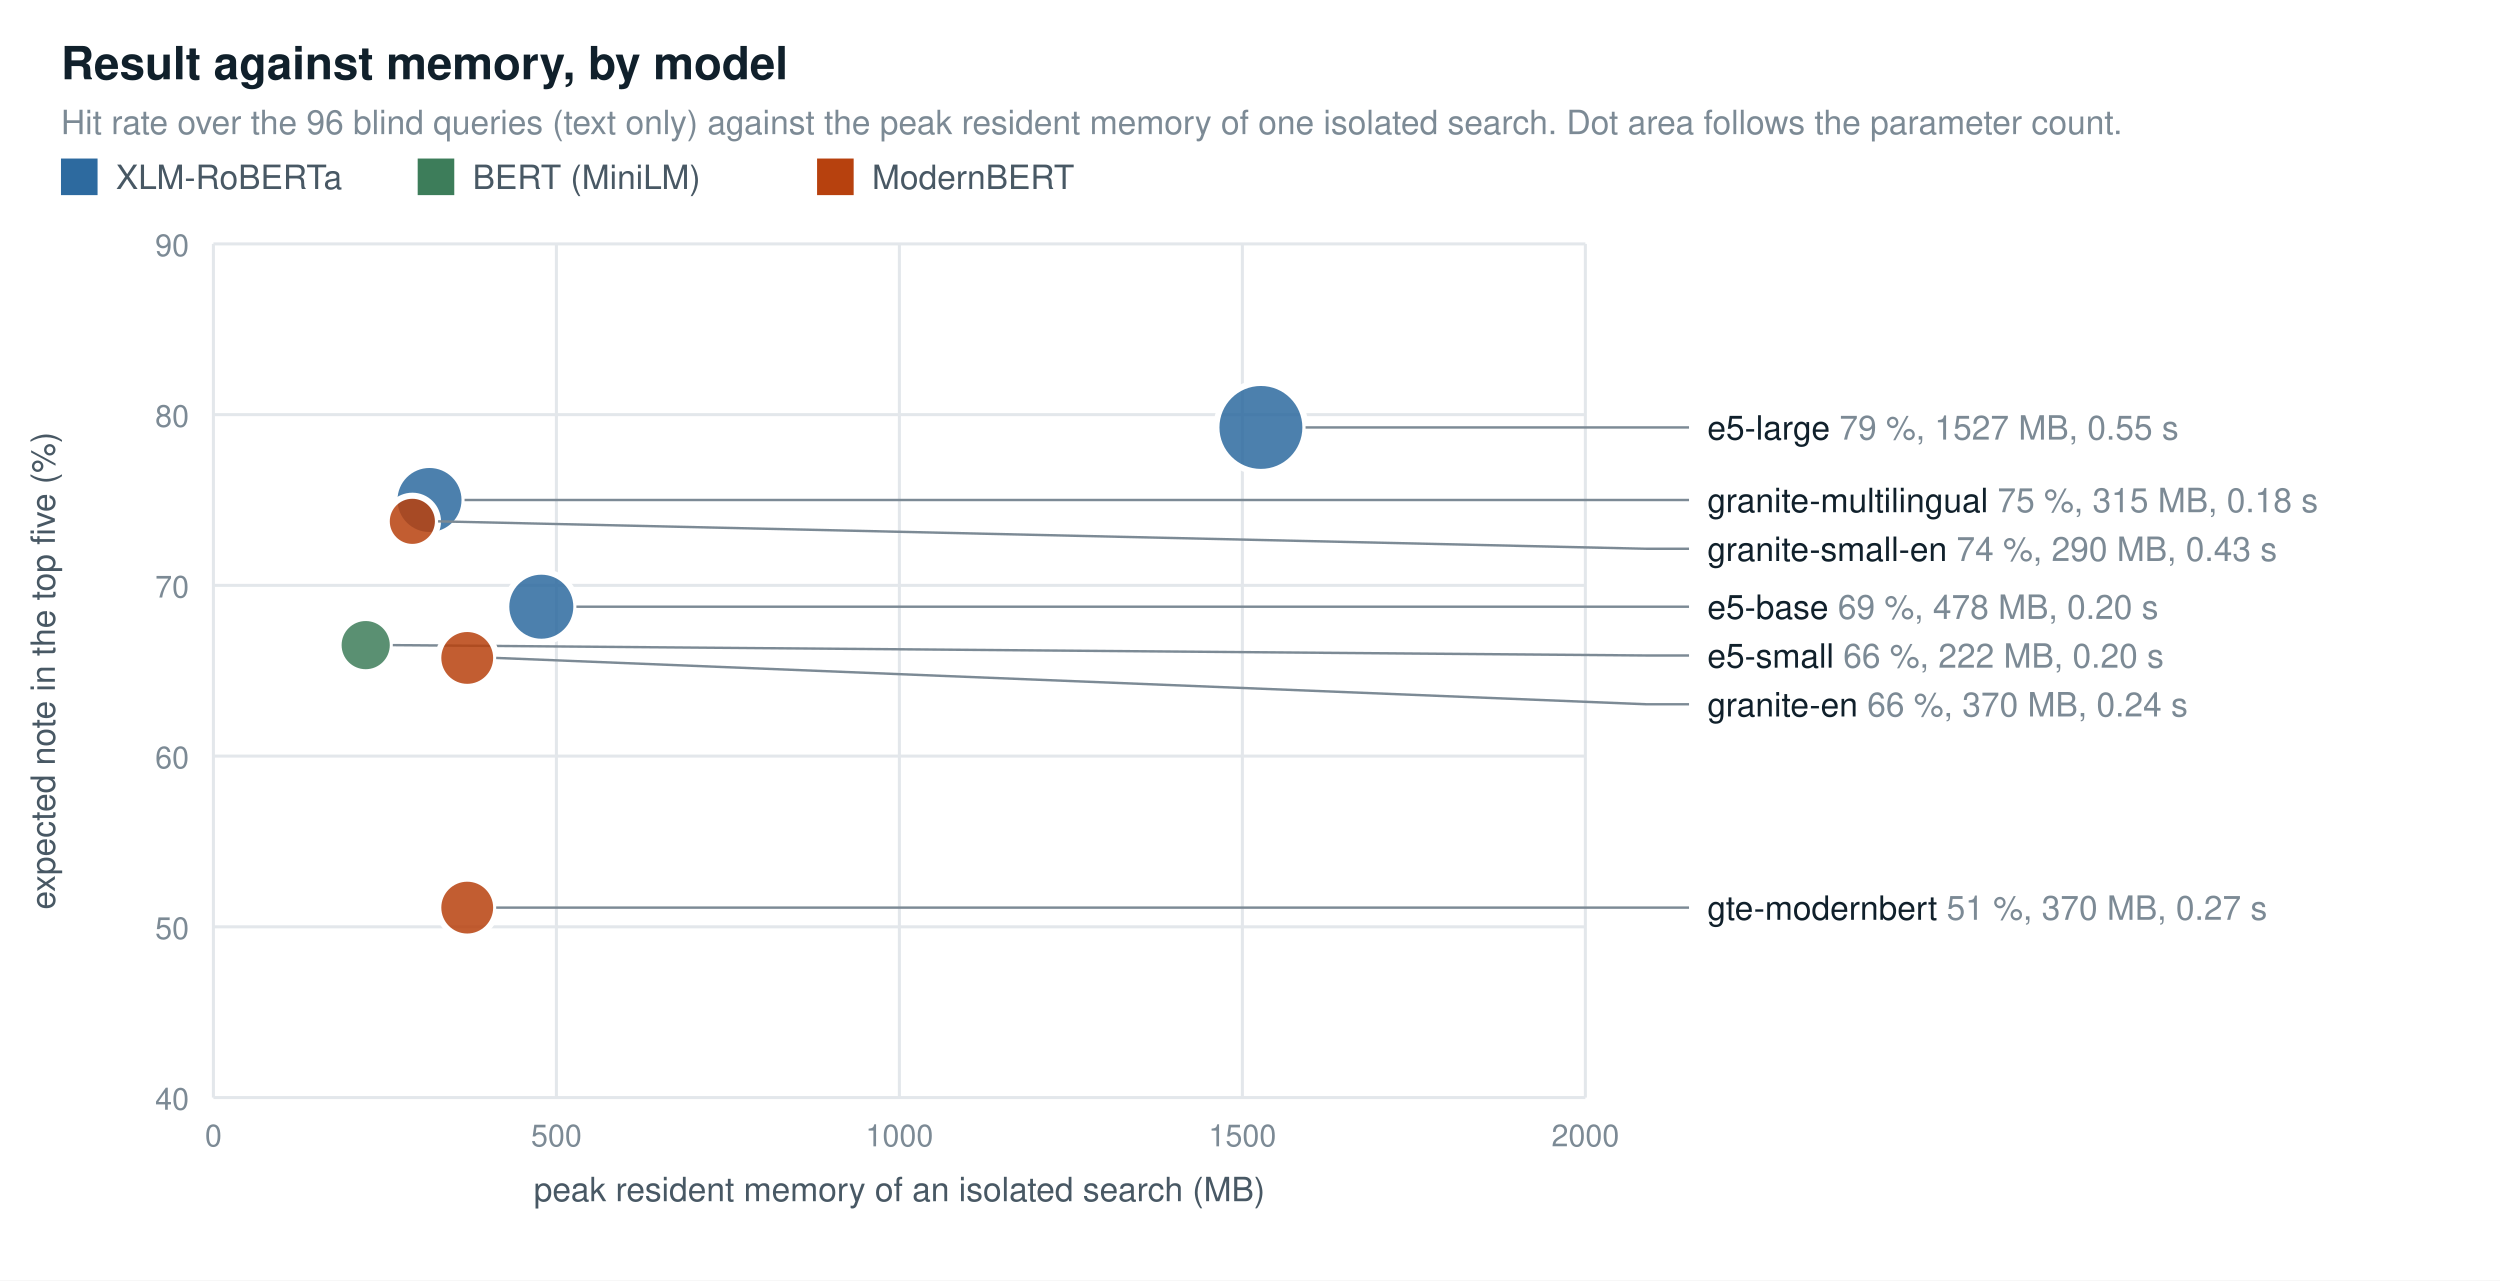
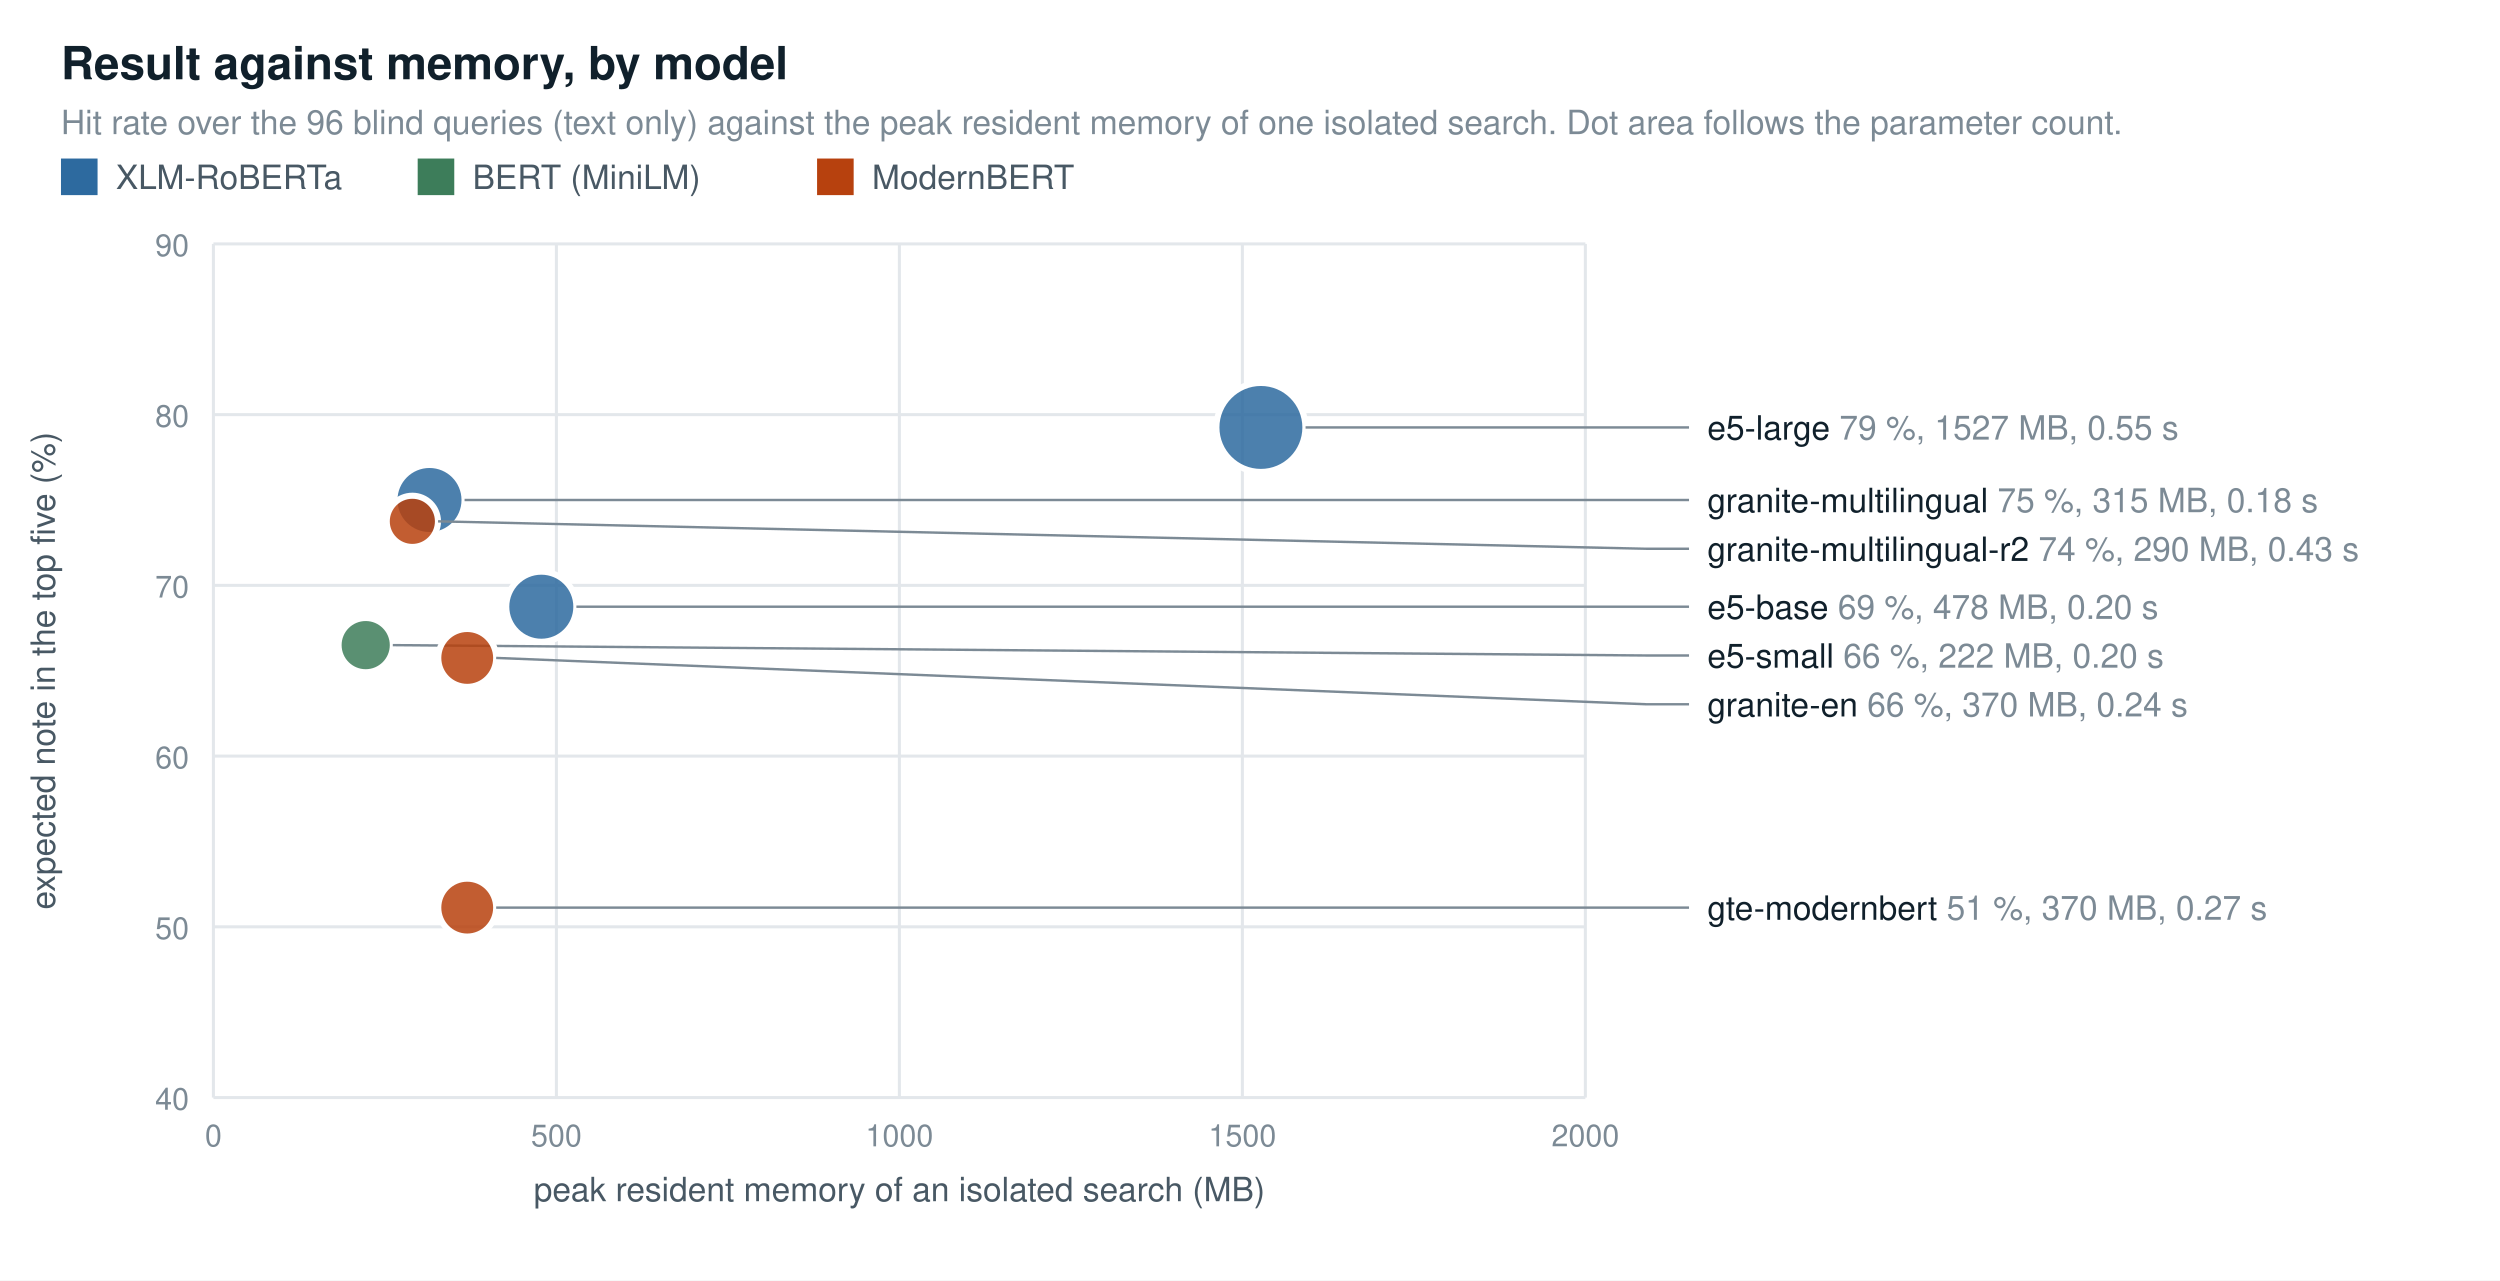
<svg xmlns="http://www.w3.org/2000/svg" width="820" height="420" viewBox="0 0 820 420" font-family="Helvetica, Arial, sans-serif" font-size="12">
  <rect width="820" height="420" fill="#ffffff" />
  <text x="20" y="26" font-size="15" font-weight="700" fill="#10202b">Result against memory, by model</text>
  <text x="20" y="44" font-size="11" fill="#7c8a95">Hit rate over the 96 blind queries (text only) against the peak resident memory of one isolated search. Dot area follows the parameter count.</text>
  <rect x="20" y="52" width="12" height="12" fill="#2d6a9f" />
  <text x="38" y="62" font-size="11" fill="#485864">XLM-RoBERTa</text>
  <rect x="137" y="52" width="12" height="12" fill="#3d7d5a" />
  <text x="155" y="62" font-size="11" fill="#485864">BERT (MiniLM)</text>
  <rect x="268" y="52" width="12" height="12" fill="#b7410e" />
  <text x="286" y="62" font-size="11" fill="#485864">ModernBERT</text>
  <line x1="70" y1="80" x2="70" y2="360" stroke="#e3e7eb" />
  <text x="70" y="376" text-anchor="middle" fill="#7c8a95" font-size="10">0</text>
  <line x1="182.5" y1="80" x2="182.5" y2="360" stroke="#e3e7eb" />
  <text x="182.5" y="376" text-anchor="middle" fill="#7c8a95" font-size="10">500</text>
  <line x1="295" y1="80" x2="295" y2="360" stroke="#e3e7eb" />
  <text x="295" y="376" text-anchor="middle" fill="#7c8a95" font-size="10">1000</text>
  <line x1="407.5" y1="80" x2="407.5" y2="360" stroke="#e3e7eb" />
  <text x="407.5" y="376" text-anchor="middle" fill="#7c8a95" font-size="10">1500</text>
  <line x1="520" y1="80" x2="520" y2="360" stroke="#e3e7eb" />
  <text x="520" y="376" text-anchor="middle" fill="#7c8a95" font-size="10">2000</text>
  <line x1="70" y1="360" x2="520" y2="360" stroke="#e3e7eb" />
  <text x="62" y="364" text-anchor="end" fill="#7c8a95" font-size="10">40</text>
  <line x1="70" y1="304" x2="520" y2="304" stroke="#e3e7eb" />
  <text x="62" y="308" text-anchor="end" fill="#7c8a95" font-size="10">50</text>
  <line x1="70" y1="248" x2="520" y2="248" stroke="#e3e7eb" />
  <text x="62" y="252" text-anchor="end" fill="#7c8a95" font-size="10">60</text>
  <line x1="70" y1="192" x2="520" y2="192" stroke="#e3e7eb" />
  <text x="62" y="196" text-anchor="end" fill="#7c8a95" font-size="10">70</text>
  <line x1="70" y1="136" x2="520" y2="136" stroke="#e3e7eb" />
  <text x="62" y="140" text-anchor="end" fill="#7c8a95" font-size="10">80</text>
  <line x1="70" y1="80" x2="520" y2="80" stroke="#e3e7eb" />
  <text x="62" y="84" text-anchor="end" fill="#7c8a95" font-size="10">90</text>
  <text x="295" y="394" text-anchor="middle" fill="#485864" font-size="11">peak resident memory of an isolated search (MB)</text>
  <text x="18" y="220" transform="rotate(-90 18 220)" text-anchor="middle" fill="#485864" font-size="11">expected note in the top five (%)</text>
  <circle cx="413.575" cy="140.2" r="14.6" fill="#2d6a9f" fill-opacity="0.85" stroke="#ffffff" stroke-width="2" />
  <polyline points="428.224,140.2 540,140.2 554,140.2" fill="none" stroke="#7c8a95" stroke-width="0.8" />
  <text x="560" y="144.2" fill="#10202b" font-size="11">e5-large <tspan fill="#7c8a95">79 %, 1527 MB, 0.55 s</tspan>
  </text>
  <circle cx="140.875" cy="164" r="11.5" fill="#2d6a9f" fill-opacity="0.85" stroke="#ffffff" stroke-width="2" />
  <polyline points="152.378,164 540,164 554,164" fill="none" stroke="#7c8a95" stroke-width="0.8" />
  <text x="560" y="168" fill="#10202b" font-size="11">granite-multilingual <tspan fill="#7c8a95">75 %, 315 MB, 0.18 s</tspan>
  </text>
  <circle cx="135.25" cy="171" r="8.4" fill="#b7410e" fill-opacity="0.85" stroke="#ffffff" stroke-width="2" />
  <polyline points="143.682,171 540,180 554,180" fill="none" stroke="#7c8a95" stroke-width="0.8" />
-   <text x="560" y="184" fill="#10202b" font-size="11">granite-small-en <tspan fill="#7c8a95">74 %, 290 MB, 0.43 s</tspan>
+   <text x="560" y="184" fill="#10202b" font-size="11">granite-multilingual-r2 <tspan fill="#7c8a95">74 %, 290 MB, 0.43 s</tspan>
  </text>
  <circle cx="177.55" cy="199" r="11.5" fill="#2d6a9f" fill-opacity="0.85" stroke="#ffffff" stroke-width="2" />
  <polyline points="189.053,199 540,199 554,199" fill="none" stroke="#7c8a95" stroke-width="0.8" />
  <text x="560" y="203" fill="#10202b" font-size="11">e5-base <tspan fill="#7c8a95">69 %, 478 MB, 0.20 s</tspan>
  </text>
  <circle cx="119.95" cy="211.6" r="8.9" fill="#3d7d5a" fill-opacity="0.85" stroke="#ffffff" stroke-width="2" />
  <polyline points="128.838,211.6 540,215 554,215" fill="none" stroke="#7c8a95" stroke-width="0.8" />
  <text x="560" y="219" fill="#10202b" font-size="11">e5-small <tspan fill="#7c8a95">66 %, 222 MB, 0.20 s</tspan>
  </text>
  <circle cx="153.25" cy="215.8" r="9.5" fill="#b7410e" fill-opacity="0.85" stroke="#ffffff" stroke-width="2" />
  <polyline points="162.743,215.8 540,231 554,231" fill="none" stroke="#7c8a95" stroke-width="0.8" />
  <text x="560" y="235" fill="#10202b" font-size="11">granite-en <tspan fill="#7c8a95">66 %, 370 MB, 0.24 s</tspan>
  </text>
  <circle cx="153.25" cy="297.7" r="9.5" fill="#b7410e" fill-opacity="0.85" stroke="#ffffff" stroke-width="2" />
  <polyline points="162.743,297.7 540,297.7 554,297.7" fill="none" stroke="#7c8a95" stroke-width="0.8" />
  <text x="560" y="301.7" fill="#10202b" font-size="11">gte-modernbert <tspan fill="#7c8a95">51 %, 370 MB, 0.27 s</tspan>
  </text>
</svg>
